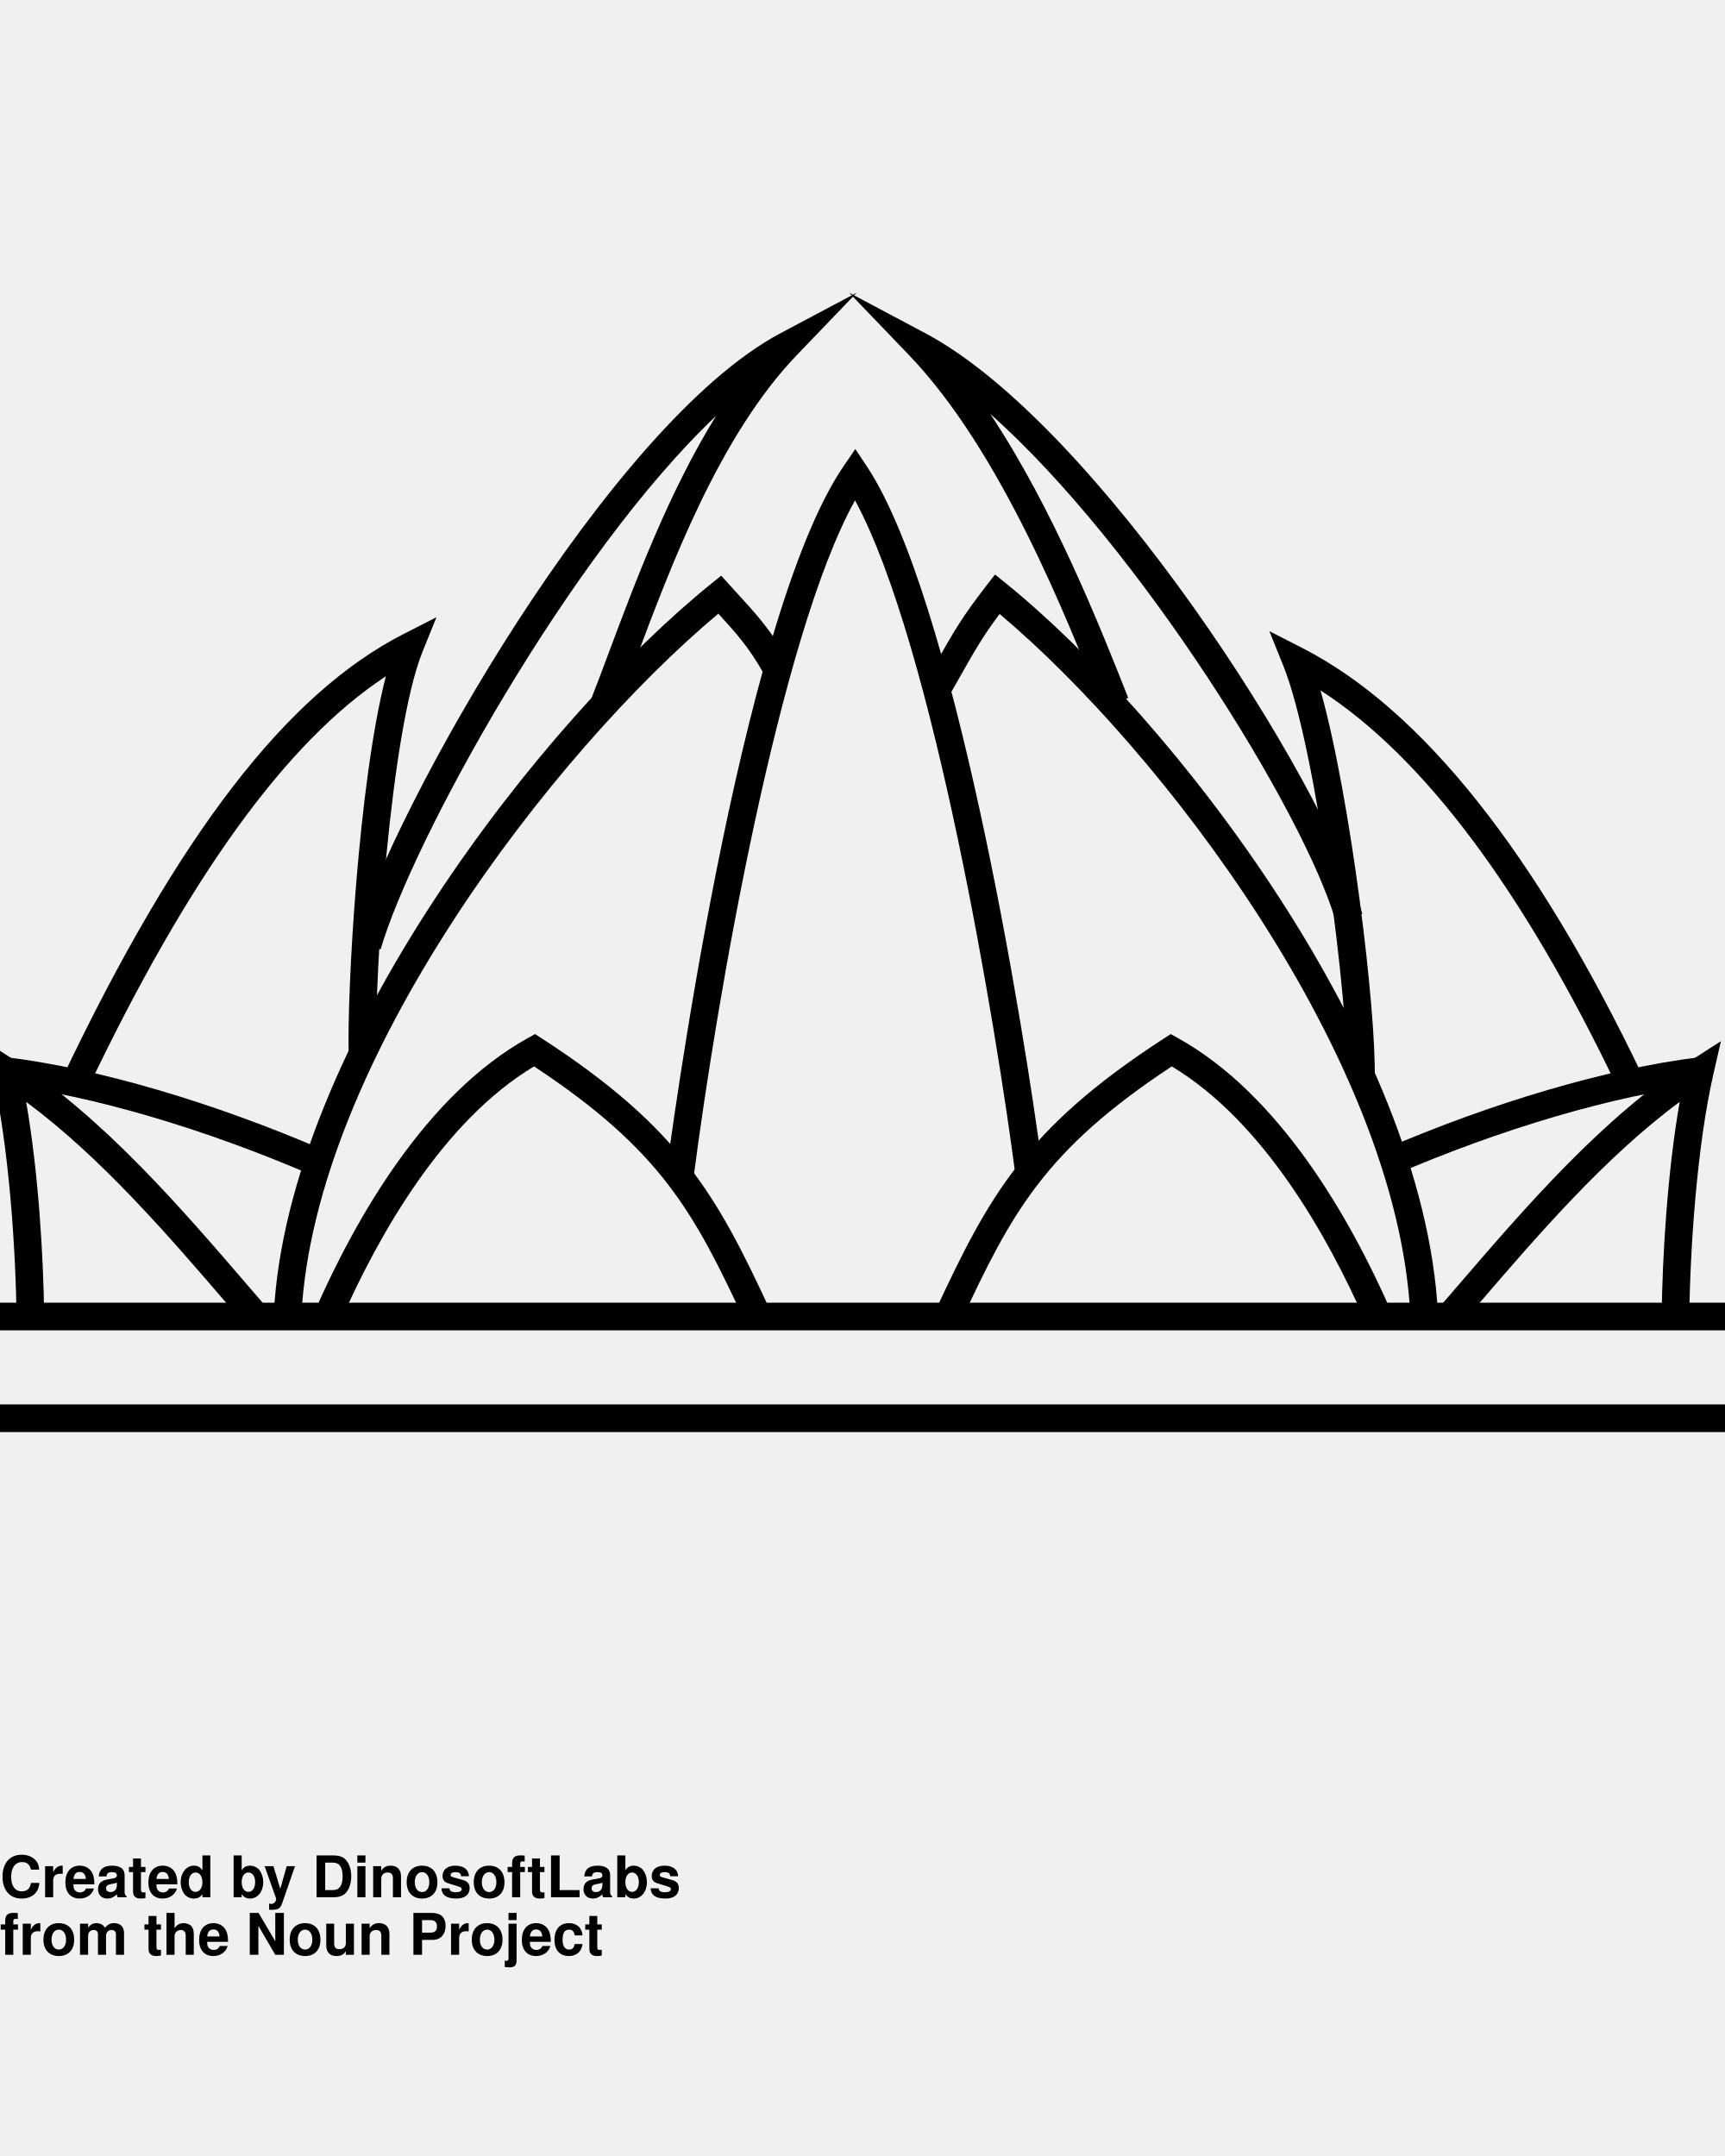
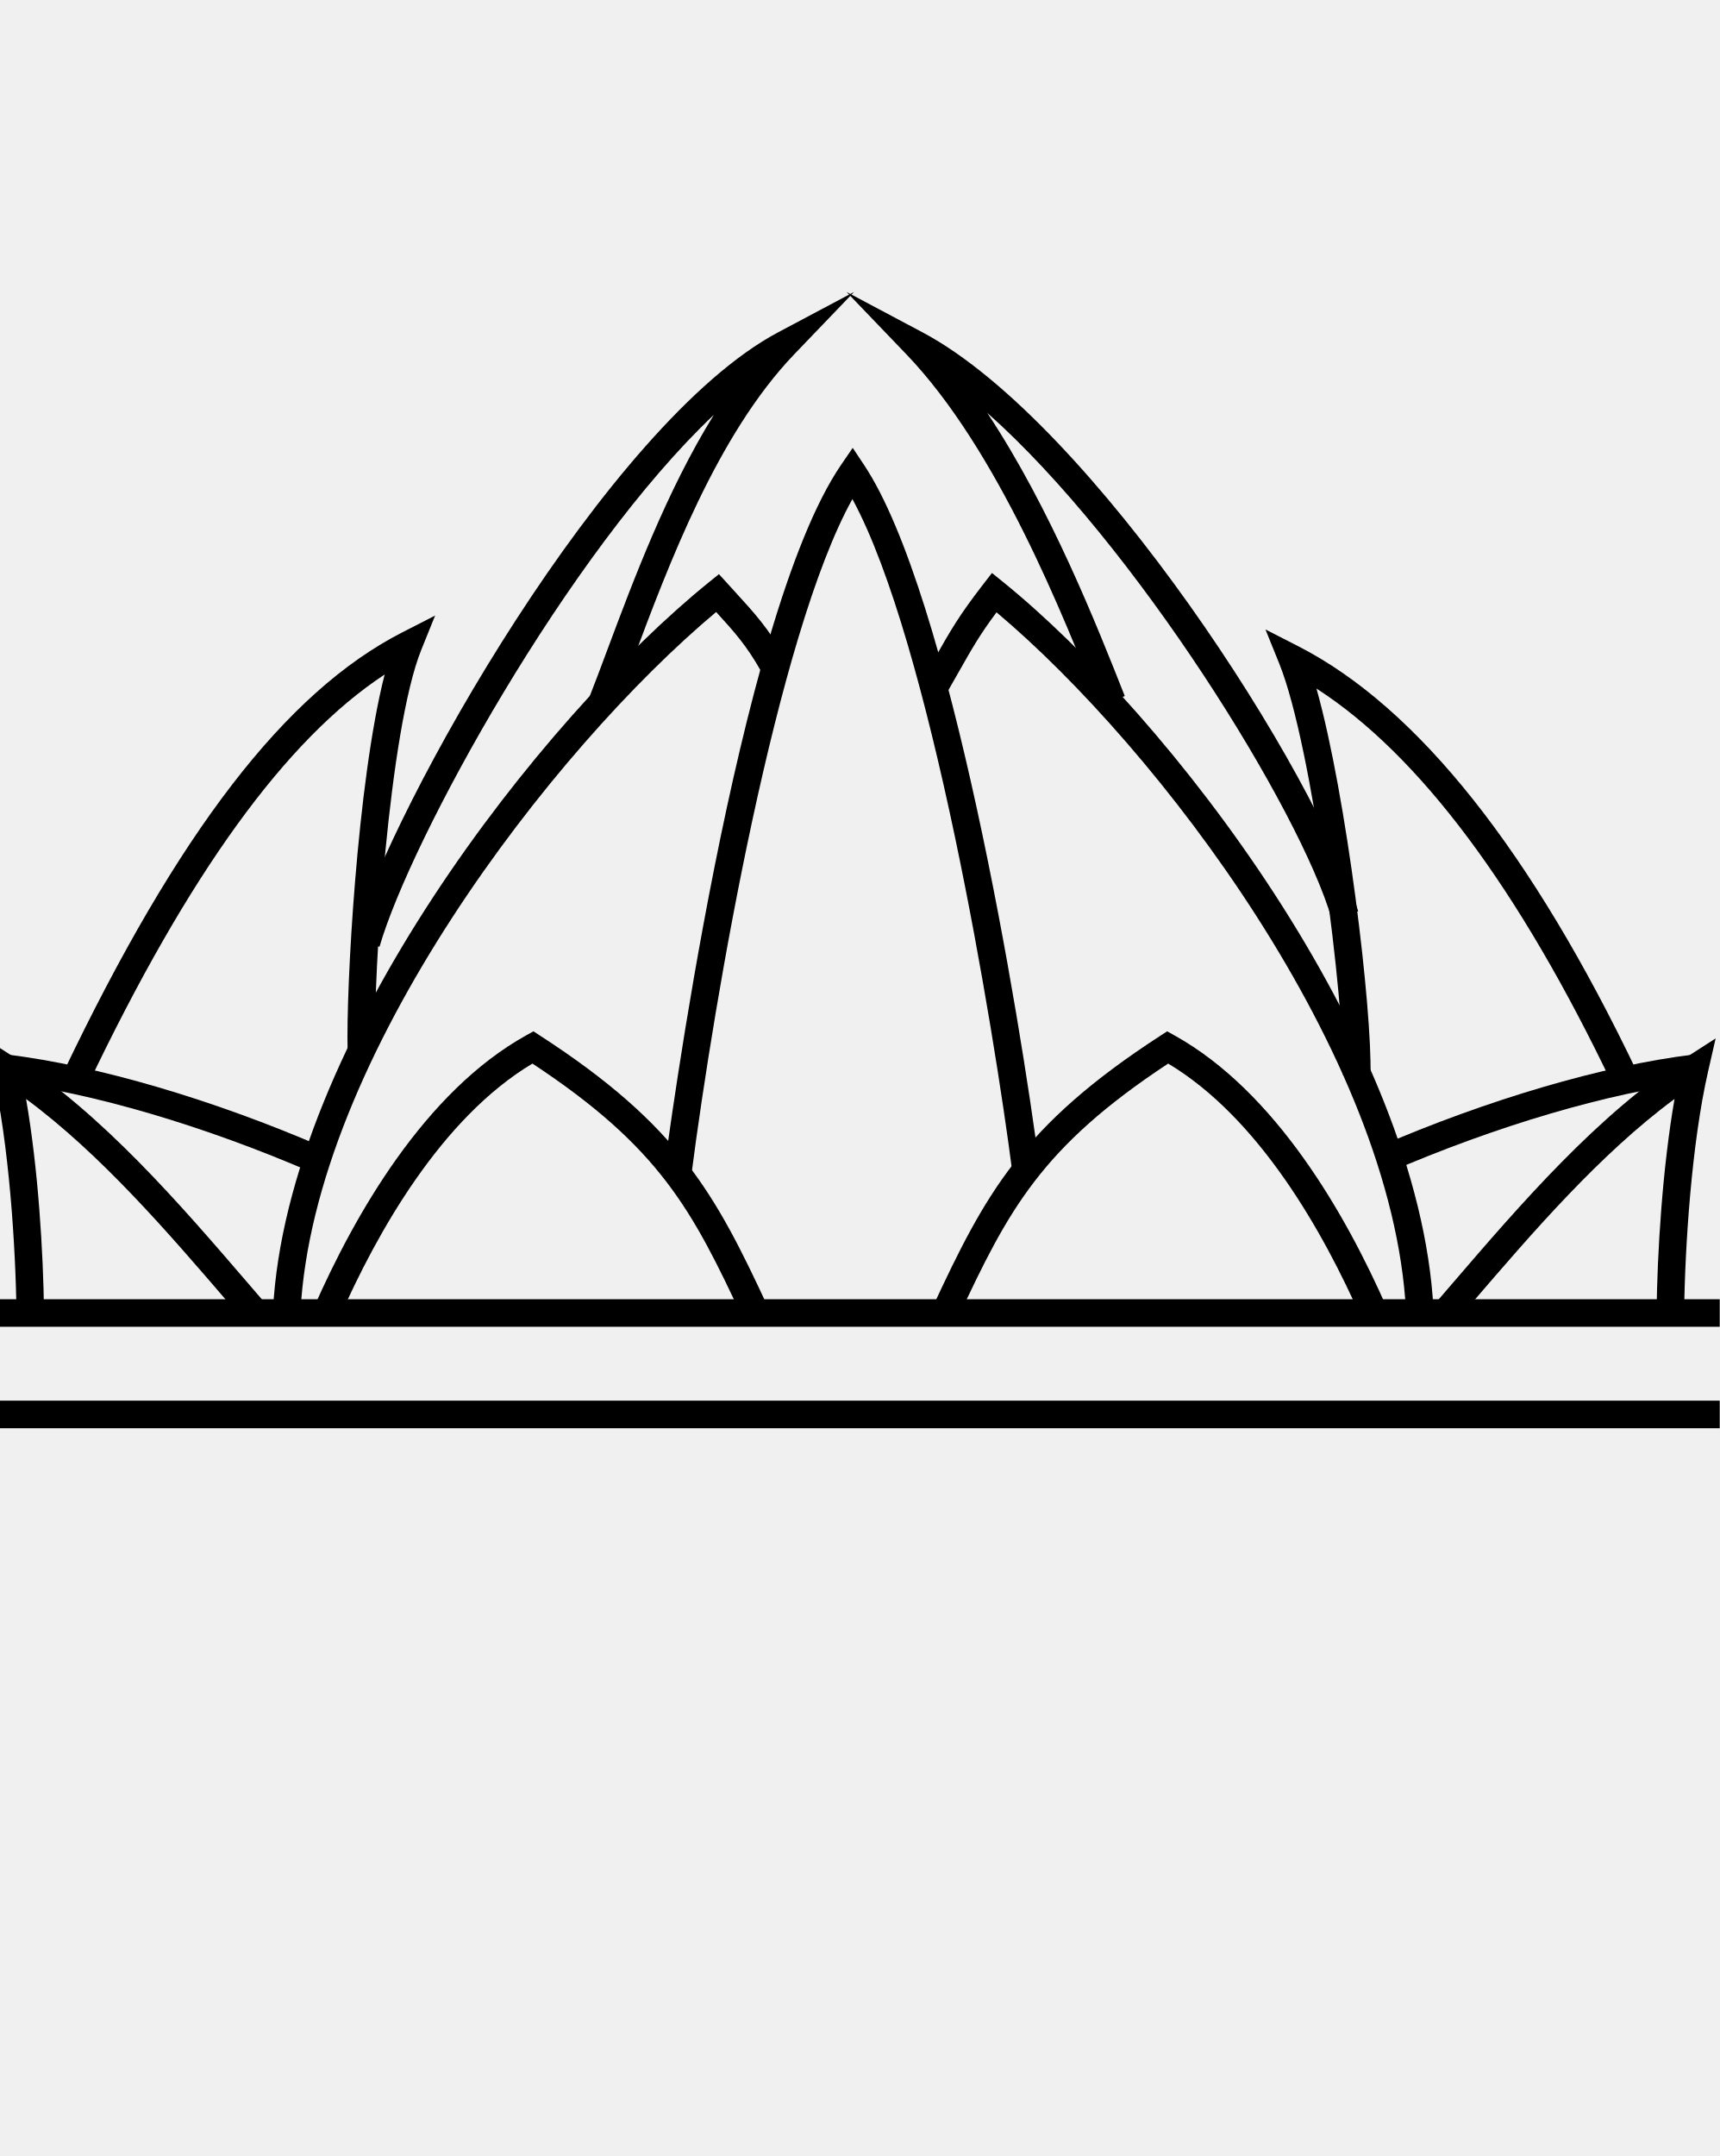
- <svg xmlns="http://www.w3.org/2000/svg" version="1.1" x="0px" y="0px" viewBox="0 0 150 187.5" enable-background="new 0 0 150 150" xml:space="preserve">
-   <g>
-     <g>
-       <path d="M153.115,124.541H-3.115v-11.25h156.229V124.541z M-0.711,122.138h151.422    v-6.443H-0.711V122.138z" />
-     </g>
-     <g>
-       <g>
-         <path d="M21.374,115.279l-1.503-1.745c-5.23-6.083-11.082-12.888-17.597-17.706     c1.055,6.048,1.506,13.347,1.567,18.652l-2.404,0.028     c-0.067-5.8-0.655-14.803-2.094-21.09l-0.657-2.872l2.479,1.594     c7.783,5.003,14.555,12.878,20.529,19.826l1.5,1.743L21.374,115.279z" />
-       </g>
-       <g>
-         <path d="M27.242,102.247c-9.427-4.084-19.222-6.964-26.874-7.904l0.293-2.385     c7.87,0.966,17.907,3.913,27.536,8.083L27.242,102.247z" />
-       </g>
-       <g>
-         <path d="M7.658,94.625l-2.169-1.035C15.519,72.557,24.923,60.339,35.086,55.142     l2.867-1.466l-1.206,2.986c-2.793,6.918-4.204,28.14-4.024,34.884l-2.404,0.063     c-0.14-5.286,0.824-23.413,3.232-32.793     C24.924,64.475,16.426,76.237,7.658,94.625z" />
-       </g>
-       <g>
-         <path d="M33.1,82.558l-2.307-0.669c3.398-11.711,22.235-45.025,37.07-52.907     l6.63-3.523l-5.199,5.416c-6.728,7.009-10.973,18.356-14.071,26.641     c-0.574,1.533-1.106,2.953-1.602,4.209l-2.235-0.883     c0.492-1.245,1.018-2.65,1.584-4.167c2.292-6.127,5.197-13.891,9.298-20.506     C49.585,48.154,35.828,73.16,33.1,82.558z" />
-       </g>
-       <g>
-         <path d="M26.211,114.379l-2.401-0.124c1.21-23.304,23.4-51.655,38.016-63.476     l0.883-0.714l1.407,1.546c1.699,1.859,2.928,3.203,4.359,5.738l-2.094,1.181     c-1.263-2.239-2.333-3.429-3.917-5.163     C48.192,65.31,27.359,92.261,26.211,114.379z" />
-       </g>
-       <g>
-         <path d="M64.807,115.001c-4.449-9.568-7.327-14.979-18.367-22.26     c-7.925,4.746-13.529,14.658-16.862,22.236l-2.199-0.967     c3.568-8.113,9.677-18.816,18.518-23.73l0.631-0.351l0.606,0.393     C59.212,98.153,62.397,104.118,66.988,113.987L64.807,115.001z" />
-       </g>
-       <g>
-         <path d="M126.957,115.279l-1.819-1.57l1.5-1.743     c5.974-6.948,12.745-14.823,20.529-19.826l2.479-1.594l-0.657,2.872     c-1.439,6.287-2.027,15.29-2.094,21.09l-2.404-0.028     c0.061-5.305,0.512-12.604,1.567-18.652     c-6.515,4.818-12.367,11.623-17.597,17.706L126.957,115.279z" />
-       </g>
-       <g>
-         <path d="M121.089,102.247l-0.955-2.206c9.629-4.17,19.666-7.117,27.536-8.083     l0.293,2.385C140.312,95.283,130.517,98.163,121.089,102.247z" />
-       </g>
-       <g>
-         <path d="M140.673,94.625c-8.201-17.199-16.883-28.812-25.846-34.585     c2.645,9.401,4.865,27.989,4.712,33.775l-2.404-0.063     c0.163-6.192-2.643-28.673-5.551-35.876l-1.206-2.987l2.867,1.466     c10.392,5.315,20.35,17.842,29.597,37.235L140.673,94.625z" />
-       </g>
-       <g>
-         <path d="M116.155,80.13c-2.746-9.463-17.151-32.694-30.044-44.13     c5.528,8.329,9.566,18.548,11.994,24.69l-2.21,0.947l-0.026-0.065     c-3.091-7.82-8.844-22.377-16.832-30.698l-5.199-5.416l6.63,3.523     c14.826,7.877,34.573,38.686,37.994,50.479L116.155,80.13z" />
-       </g>
-       <g>
-         <path d="M122.636,114.338c-1.16-22.326-21.638-49.11-35.716-60.945     c-1.463,1.962-2.124,3.13-3.372,5.333c-0.312,0.552-0.66,1.165-1.063,1.87     l-2.084-1.197c0.401-0.699,0.746-1.309,1.056-1.857     c1.455-2.57,2.185-3.861,4.313-6.607l0.752-0.971l0.954,0.772     c14.424,11.668,36.336,39.91,37.561,63.477L122.636,114.338z" />
-       </g>
-       <g>
-         <g>
-           <path d="M60.296,102.511l-2.385-0.307c0.255-1.969,6.341-48.362,15.459-61.682      l1.006-1.469l0.986,1.482c7.522,11.299,13.613,48.143,15.325,61.386      l-2.385,0.307c-1.614-12.489-7.137-46.17-13.953-58.712      C67.76,55.37,62.324,86.826,60.296,102.511z" />
-         </g>
-       </g>
-       <g>
-         <path d="M83.524,115.001l-2.181-1.014c4.591-9.869,7.776-15.834,19.854-23.664     l0.606-0.393l0.631,0.351c8.841,4.914,14.95,15.617,18.518,23.73l-2.199,0.967     c-3.333-7.578-8.937-17.49-16.862-22.236     C90.851,100.022,87.973,105.433,83.524,115.001z" />
-       </g>
-     </g>
+ <svg xmlns="http://www.w3.org/2000/svg" width="150" height="188" viewBox="0 0 150 188" fill="none">
+   <g clip-path="url(#clip0_1_353)">
+     <path d="M153.115 124.541H-3.115V113.291H153.115V124.541ZM-0.711 122.137H150.711V115.694H-0.711V122.137Z" fill="black" />
+     <path d="M21.374 115.279L19.87 113.534C14.641 107.451 8.788 100.645 2.273 95.828C3.328 101.875 3.779 109.175 3.84 114.48L1.437 114.508C1.37 108.708 0.782 99.705 -0.657 93.418L-1.314 90.547L1.164 92.14C8.948 97.143 15.719 105.018 21.693 111.966L23.193 113.709L21.374 115.279Z" fill="black" />
+     <path d="M27.242 102.247C17.814 98.163 8.019 95.283 0.367 94.343L0.661 91.959C8.531 92.924 18.568 95.871 28.197 100.041L27.242 102.247Z" fill="black" />
+     <path d="M7.658 94.625L5.489 93.59C15.519 72.557 24.923 60.339 35.086 55.142L37.953 53.676L36.747 56.661C33.953 63.58 32.543 84.802 32.722 91.545L30.319 91.609C30.179 86.323 31.143 68.195 33.551 58.816C24.924 64.475 16.426 76.237 7.658 94.625Z" fill="black" />
+     <path d="M33.1 82.558L30.793 81.889C34.191 70.178 53.028 36.864 67.863 28.982L74.493 25.459L69.294 30.875C62.566 37.884 58.321 49.231 55.223 57.516C54.649 59.048 54.117 60.468 53.621 61.724L51.386 60.842C51.878 59.596 52.404 58.192 52.97 56.674C55.263 50.547 58.167 42.784 62.269 36.168C49.585 48.154 35.828 73.16 33.1 82.558Z" fill="black" />
+     <path d="M26.211 114.379L23.81 114.254C25.02 90.95 47.21 62.6 61.826 50.778L62.709 50.065L64.116 51.61C65.815 53.469 67.044 54.813 68.475 57.348L66.381 58.529C65.118 56.289 64.048 55.099 62.464 53.366C48.191 65.31 27.359 92.261 26.211 114.379Z" fill="black" />
+     <path d="M64.807 115.001C60.358 105.433 57.481 100.022 46.441 92.741C38.515 97.487 32.911 107.399 29.578 114.977L27.379 114.01C30.947 105.897 37.056 95.194 45.897 90.28L46.529 89.929L47.134 90.323C59.212 98.153 62.397 104.118 66.988 113.987L64.807 115.001Z" fill="black" />
+     <path d="M126.957 115.279L125.138 113.709L126.638 111.966C132.612 105.018 139.384 97.143 147.167 92.14L149.645 90.547L148.988 93.418C147.549 99.705 146.961 108.708 146.895 114.508L144.491 114.48C144.552 109.175 145.003 101.875 146.058 95.828C139.543 100.645 133.69 107.451 128.461 113.534L126.957 115.279Z" fill="black" />
+     <path d="M121.089 102.247L120.134 100.041C129.764 95.871 139.8 92.924 147.67 91.959L147.964 94.343C140.312 95.283 130.517 98.163 121.089 102.247Z" fill="black" />
+     <path d="M140.673 94.625C132.472 77.426 123.79 65.813 114.827 60.04C117.472 69.441 119.692 88.029 119.539 93.815L117.136 93.752C117.299 87.56 114.493 65.078 111.585 57.876L110.378 54.889L113.245 56.355C123.637 61.67 133.595 74.197 142.842 93.59L140.673 94.625Z" fill="black" />
+     <path d="M116.155 80.13C113.408 70.667 99.004 47.436 86.11 36C91.638 44.329 95.676 54.548 98.105 60.69L95.895 61.637L95.869 61.573C92.778 53.753 87.025 39.196 79.037 30.875L73.838 25.459L80.468 28.982C95.294 36.859 115.041 67.668 118.462 79.461L116.155 80.13Z" fill="black" />
+     <path d="M122.636 114.338C121.477 92.011 100.999 65.228 86.92 53.393C85.457 55.355 84.796 56.523 83.549 58.726C83.236 59.277 82.889 59.891 82.485 60.595L80.401 59.398C80.802 58.699 81.147 58.09 81.457 57.542C82.912 54.971 83.642 53.68 85.77 50.934L86.522 49.964L87.477 50.736C101.9 62.404 123.812 90.646 125.037 114.213L122.636 114.338Z" fill="black" />
+     <path d="M60.296 102.511L57.911 102.204C58.166 100.235 64.252 53.842 73.37 40.522L74.376 39.053L75.362 40.535C82.883 51.834 88.974 88.678 90.686 101.921L88.302 102.229C86.688 89.739 81.165 56.058 74.349 43.517C67.76 55.37 62.324 86.826 60.296 102.511Z" fill="black" />
+     <path d="M83.524 115.001L81.343 113.987C85.934 104.118 89.12 98.153 101.197 90.323L101.803 89.929L102.434 90.28C111.275 95.194 117.384 105.897 120.952 114.01L118.753 114.977C115.42 107.399 109.816 97.487 101.891 92.741C90.851 100.022 87.973 105.433 83.524 115.001Z" fill="black" />
  </g>
-   <text x="0" y="165" fill="#000000" font-size="5px" font-weight="bold" font-family="'Helvetica Neue', Helvetica, Arial-Unicode, Arial, Sans-serif">Created by DinosoftLabs</text>
-   <text x="0" y="170" fill="#000000" font-size="5px" font-weight="bold" font-family="'Helvetica Neue', Helvetica, Arial-Unicode, Arial, Sans-serif">from the Noun Project</text>
+   <defs>
+     <clipPath id="clip0_1_353">
+       <rect width="150" height="187.5" fill="white" />
+     </clipPath>
+   </defs>
</svg>
